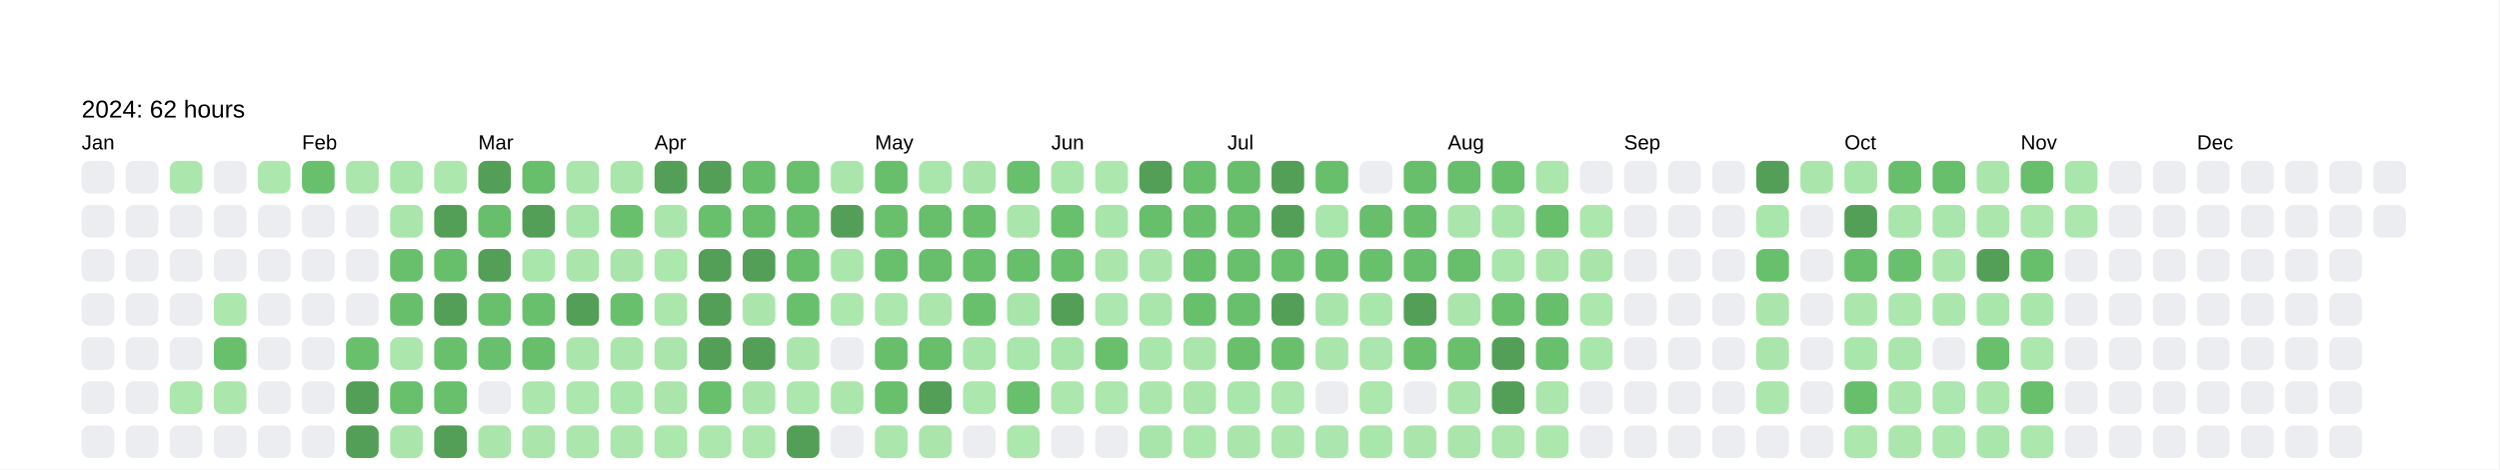
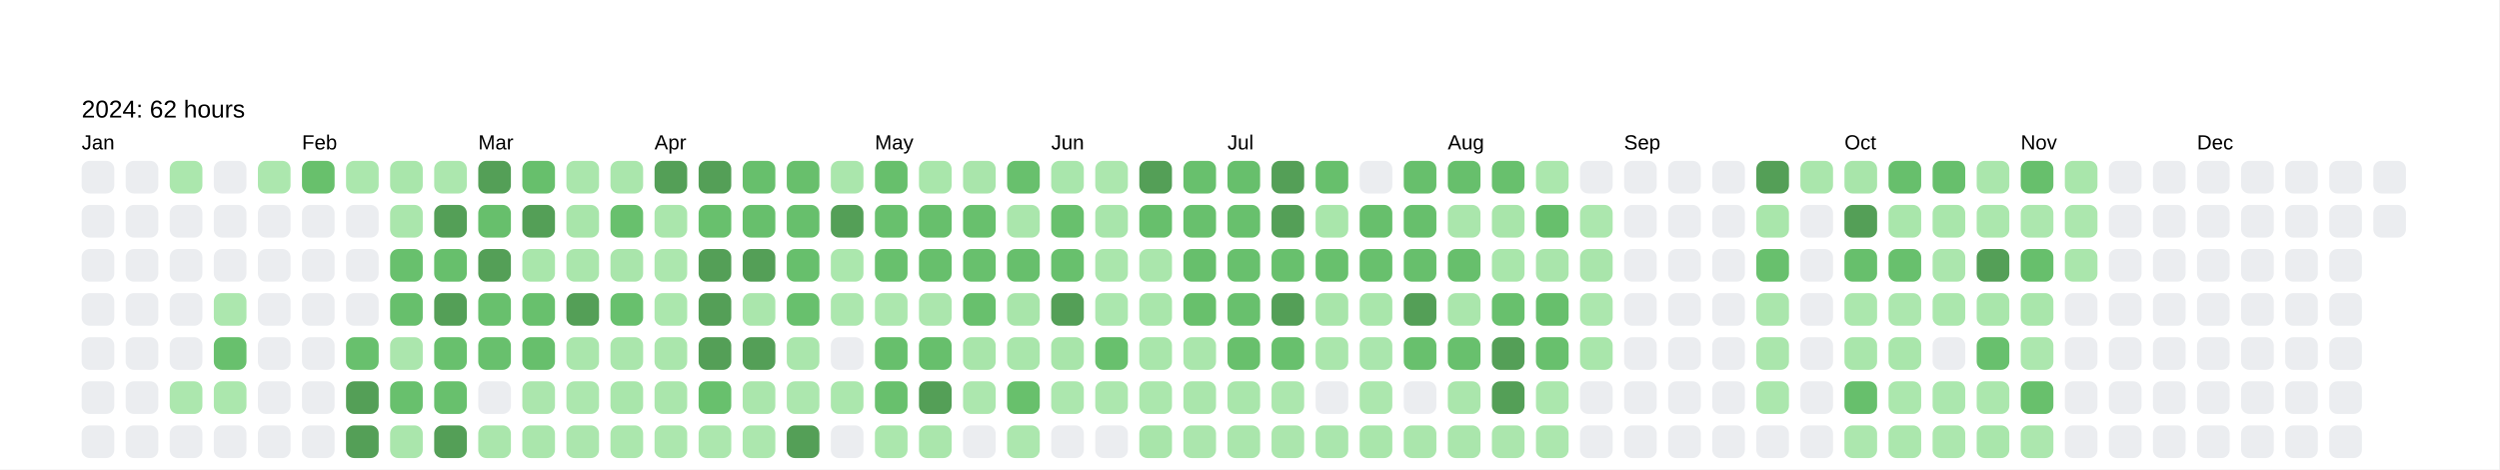
<svg xmlns="http://www.w3.org/2000/svg" baseProfile="full" height="57.5mm" version="1.1" viewBox="0,0,306.2,57.5" width="306.2mm">
  <defs />
  <rect fill="#FFFFFF" height="57.5" width="306.2" x="0" y="0" />
  <text fill="#000000" style="font-size:6px; font-family:Arial; font-weight:bold;" x="10" y="10" />
  <text fill="#000000" style="font-size:3px; font-family:Arial;" x="10" y="14.4">2024: 62 hours</text>
  <text fill="#000000" style="font-size:2.5px; font-family:Arial" x="10" y="18.3">Jan</text>
  <rect fill="#EBEDF0" height="4" rx="1" ry="1" width="4" x="10" y="19.7" />
  <rect fill="#EBEDF0" height="4" rx="1" ry="1" width="4" x="10" y="25.1" />
  <rect fill="#EBEDF0" height="4" rx="1" ry="1" width="4" x="10" y="30.5" />
  <rect fill="#EBEDF0" height="4" rx="1" ry="1" width="4" x="10" y="35.9" />
  <rect fill="#EBEDF0" height="4" rx="1" ry="1" width="4" x="10" y="41.3" />
  <rect fill="#EBEDF0" height="4" rx="1" ry="1" width="4" x="10" y="46.7" />
  <rect fill="#EBEDF0" height="4" rx="1" ry="1" width="4" x="10" y="52.1" />
  <rect fill="#EBEDF0" height="4" rx="1" ry="1" width="4" x="15.4" y="19.7" />
  <rect fill="#EBEDF0" height="4" rx="1" ry="1" width="4" x="15.4" y="25.1" />
  <rect fill="#EBEDF0" height="4" rx="1" ry="1" width="4" x="15.4" y="30.5" />
  <rect fill="#EBEDF0" height="4" rx="1" ry="1" width="4" x="15.4" y="35.9" />
  <rect fill="#EBEDF0" height="4" rx="1" ry="1" width="4" x="15.4" y="41.3" />
  <rect fill="#EBEDF0" height="4" rx="1" ry="1" width="4" x="15.4" y="46.7" />
  <rect fill="#EBEDF0" height="4" rx="1" ry="1" width="4" x="15.4" y="52.1" />
  <rect fill="#abe7ad" height="4" rx="1" ry="1" width="4" x="20.8" y="19.7" />
  <rect fill="#EBEDF0" height="4" rx="1" ry="1" width="4" x="20.8" y="25.1" />
  <rect fill="#EBEDF0" height="4" rx="1" ry="1" width="4" x="20.8" y="30.5" />
  <rect fill="#EBEDF0" height="4" rx="1" ry="1" width="4" x="20.8" y="35.9" />
  <rect fill="#EBEDF0" height="4" rx="1" ry="1" width="4" x="20.8" y="41.3" />
  <rect fill="#ace7ae" height="4" rx="1" ry="1" width="4" x="20.8" y="46.7" />
  <rect fill="#EBEDF0" height="4" rx="1" ry="1" width="4" x="20.8" y="52.1" />
  <rect fill="#EBEDF0" height="4" rx="1" ry="1" width="4" x="26.2" y="19.7" />
  <rect fill="#EBEDF0" height="4" rx="1" ry="1" width="4" x="26.2" y="25.1" />
  <rect fill="#EBEDF0" height="4" rx="1" ry="1" width="4" x="26.2" y="30.5" />
  <rect fill="#ace7ae" height="4" rx="1" ry="1" width="4" x="26.2" y="35.9" />
  <rect fill="#68c06d" height="4" rx="1" ry="1" width="4" x="26.2" y="41.3" />
  <rect fill="#abe7ad" height="4" rx="1" ry="1" width="4" x="26.2" y="46.7" />
  <rect fill="#EBEDF0" height="4" rx="1" ry="1" width="4" x="26.2" y="52.1" />
  <rect fill="#ace7ae" height="4" rx="1" ry="1" width="4" x="31.6" y="19.7" />
  <rect fill="#EBEDF0" height="4" rx="1" ry="1" width="4" x="31.6" y="25.1" />
  <rect fill="#EBEDF0" height="4" rx="1" ry="1" width="4" x="31.6" y="30.5" />
  <rect fill="#EBEDF0" height="4" rx="1" ry="1" width="4" x="31.6" y="35.9" />
  <rect fill="#EBEDF0" height="4" rx="1" ry="1" width="4" x="31.6" y="41.3" />
  <rect fill="#EBEDF0" height="4" rx="1" ry="1" width="4" x="31.6" y="46.7" />
  <rect fill="#EBEDF0" height="4" rx="1" ry="1" width="4" x="31.6" y="52.1" />
  <text fill="#000000" style="font-size:2.5px; font-family:Arial" x="37.0" y="18.3">Feb</text>
  <rect fill="#68c06c" height="4" rx="1" ry="1" width="4" x="37.0" y="19.7" />
  <rect fill="#EBEDF0" height="4" rx="1" ry="1" width="4" x="37.0" y="25.1" />
  <rect fill="#EBEDF0" height="4" rx="1" ry="1" width="4" x="37.0" y="30.5" />
  <rect fill="#EBEDF0" height="4" rx="1" ry="1" width="4" x="37.0" y="35.9" />
  <rect fill="#EBEDF0" height="4" rx="1" ry="1" width="4" x="37.0" y="41.3" />
  <rect fill="#EBEDF0" height="4" rx="1" ry="1" width="4" x="37.0" y="46.7" />
  <rect fill="#EBEDF0" height="4" rx="1" ry="1" width="4" x="37.0" y="52.1" />
  <rect fill="#abe7ad" height="4" rx="1" ry="1" width="4" x="42.4" y="19.7" />
  <rect fill="#EBEDF0" height="4" rx="1" ry="1" width="4" x="42.4" y="25.1" />
  <rect fill="#EBEDF0" height="4" rx="1" ry="1" width="4" x="42.4" y="30.5" />
  <rect fill="#EBEDF0" height="4" rx="1" ry="1" width="4" x="42.4" y="35.9" />
  <rect fill="#68c06d" height="4" rx="1" ry="1" width="4" x="42.4" y="41.3" />
  <rect fill="#549F57" height="4" rx="1" ry="1" width="4" x="42.4" y="46.7" />
  <rect fill="#549F57" height="4" rx="1" ry="1" width="4" x="42.4" y="52.1" />
  <rect fill="#a9e6ab" height="4" rx="1" ry="1" width="4" x="47.8" y="19.7" />
  <rect fill="#aae6ac" height="4" rx="1" ry="1" width="4" x="47.8" y="25.1" />
  <rect fill="#68c06d" height="4" rx="1" ry="1" width="4" x="47.8" y="30.5" />
  <rect fill="#67bf6c" height="4" rx="1" ry="1" width="4" x="47.8" y="35.9" />
  <rect fill="#abe6ad" height="4" rx="1" ry="1" width="4" x="47.8" y="41.3" />
  <rect fill="#68c06d" height="4" rx="1" ry="1" width="4" x="47.8" y="46.7" />
  <rect fill="#aae6ac" height="4" rx="1" ry="1" width="4" x="47.8" y="52.1" />
  <rect fill="#ace7ae" height="4" rx="1" ry="1" width="4" x="53.2" y="19.7" />
  <rect fill="#549F57" height="4" rx="1" ry="1" width="4" x="53.2" y="25.1" />
  <rect fill="#67bf6c" height="4" rx="1" ry="1" width="4" x="53.2" y="30.5" />
  <rect fill="#549F57" height="4" rx="1" ry="1" width="4" x="53.2" y="35.9" />
  <rect fill="#68c06d" height="4" rx="1" ry="1" width="4" x="53.2" y="41.3" />
  <rect fill="#68c06d" height="4" rx="1" ry="1" width="4" x="53.2" y="46.7" />
  <rect fill="#549F57" height="4" rx="1" ry="1" width="4" x="53.2" y="52.1" />
  <text fill="#000000" style="font-size:2.5px; font-family:Arial" x="58.6" y="18.3">Mar</text>
  <rect fill="#549F57" height="4" rx="1" ry="1" width="4" x="58.6" y="19.7" />
  <rect fill="#67bf6c" height="4" rx="1" ry="1" width="4" x="58.6" y="25.1" />
  <rect fill="#549F57" height="4" rx="1" ry="1" width="4" x="58.6" y="30.5" />
  <rect fill="#68c06d" height="4" rx="1" ry="1" width="4" x="58.6" y="35.9" />
  <rect fill="#68c06d" height="4" rx="1" ry="1" width="4" x="58.6" y="41.3" />
  <rect fill="#EBEDF0" height="4" rx="1" ry="1" width="4" x="58.6" y="46.7" />
  <rect fill="#aae6ac" height="4" rx="1" ry="1" width="4" x="58.6" y="52.1" />
  <rect fill="#67bf6c" height="4" rx="1" ry="1" width="4" x="64" y="19.7" />
  <rect fill="#549F57" height="4" rx="1" ry="1" width="4" x="64" y="25.1" />
  <rect fill="#a9e6ab" height="4" rx="1" ry="1" width="4" x="64" y="30.5" />
  <rect fill="#68c06d" height="4" rx="1" ry="1" width="4" x="64" y="35.9" />
  <rect fill="#67bf6c" height="4" rx="1" ry="1" width="4" x="64" y="41.3" />
  <rect fill="#abe6ad" height="4" rx="1" ry="1" width="4" x="64" y="46.7" />
  <rect fill="#aae6ac" height="4" rx="1" ry="1" width="4" x="64" y="52.1" />
  <rect fill="#aae6ac" height="4" rx="1" ry="1" width="4" x="69.4" y="19.7" />
  <rect fill="#a8e5aa" height="4" rx="1" ry="1" width="4" x="69.4" y="25.1" />
  <rect fill="#aae6ac" height="4" rx="1" ry="1" width="4" x="69.4" y="30.5" />
  <rect fill="#549F57" height="4" rx="1" ry="1" width="4" x="69.4" y="35.9" />
  <rect fill="#aae6ac" height="4" rx="1" ry="1" width="4" x="69.4" y="41.3" />
  <rect fill="#ace7ae" height="4" rx="1" ry="1" width="4" x="69.4" y="46.7" />
  <rect fill="#abe6ad" height="4" rx="1" ry="1" width="4" x="69.4" y="52.1" />
  <rect fill="#aae6ac" height="4" rx="1" ry="1" width="4" x="74.8" y="19.7" />
  <rect fill="#68c06d" height="4" rx="1" ry="1" width="4" x="74.8" y="25.1" />
  <rect fill="#a9e5ab" height="4" rx="1" ry="1" width="4" x="74.8" y="30.5" />
  <rect fill="#68c06d" height="4" rx="1" ry="1" width="4" x="74.8" y="35.9" />
  <rect fill="#aae6ac" height="4" rx="1" ry="1" width="4" x="74.8" y="41.3" />
  <rect fill="#a9e6ab" height="4" rx="1" ry="1" width="4" x="74.8" y="46.7" />
  <rect fill="#abe7ad" height="4" rx="1" ry="1" width="4" x="74.8" y="52.1" />
  <text fill="#000000" style="font-size:2.5px; font-family:Arial" x="80.2" y="18.3">Apr</text>
  <rect fill="#549F57" height="4" rx="1" ry="1" width="4" x="80.2" y="19.7" />
  <rect fill="#aae6ac" height="4" rx="1" ry="1" width="4" x="80.2" y="25.1" />
  <rect fill="#ace7ae" height="4" rx="1" ry="1" width="4" x="80.2" y="30.5" />
  <rect fill="#abe7ad" height="4" rx="1" ry="1" width="4" x="80.2" y="35.9" />
  <rect fill="#aae6ac" height="4" rx="1" ry="1" width="4" x="80.2" y="41.3" />
  <rect fill="#aae6ac" height="4" rx="1" ry="1" width="4" x="80.2" y="46.7" />
  <rect fill="#ace7ae" height="4" rx="1" ry="1" width="4" x="80.2" y="52.1" />
  <rect fill="#549F57" height="4" rx="1" ry="1" width="4" x="85.6" y="19.7" />
  <rect fill="#68c06d" height="4" rx="1" ry="1" width="4" x="85.6" y="25.1" />
  <rect fill="#549F57" height="4" rx="1" ry="1" width="4" x="85.6" y="30.5" />
  <rect fill="#549F57" height="4" rx="1" ry="1" width="4" x="85.6" y="35.9" />
  <rect fill="#549F57" height="4" rx="1" ry="1" width="4" x="85.6" y="41.3" />
  <rect fill="#68c06d" height="4" rx="1" ry="1" width="4" x="85.6" y="46.7" />
  <rect fill="#ace7ae" height="4" rx="1" ry="1" width="4" x="85.6" y="52.1" />
  <rect fill="#67bf6c" height="4" rx="1" ry="1" width="4" x="91" y="19.7" />
  <rect fill="#67bf6c" height="4" rx="1" ry="1" width="4" x="91" y="25.1" />
  <rect fill="#549F57" height="4" rx="1" ry="1" width="4" x="91" y="30.5" />
  <rect fill="#aae6ac" height="4" rx="1" ry="1" width="4" x="91" y="35.9" />
  <rect fill="#549F57" height="4" rx="1" ry="1" width="4" x="91" y="41.3" />
  <rect fill="#aae6ac" height="4" rx="1" ry="1" width="4" x="91" y="46.7" />
  <rect fill="#ace7ae" height="4" rx="1" ry="1" width="4" x="91" y="52.1" />
  <rect fill="#68bf6c" height="4" rx="1" ry="1" width="4" x="96.4" y="19.7" />
  <rect fill="#67bf6c" height="4" rx="1" ry="1" width="4" x="96.4" y="25.1" />
  <rect fill="#67bf6c" height="4" rx="1" ry="1" width="4" x="96.4" y="30.5" />
  <rect fill="#68c06d" height="4" rx="1" ry="1" width="4" x="96.4" y="35.9" />
  <rect fill="#aae6ac" height="4" rx="1" ry="1" width="4" x="96.4" y="41.3" />
  <rect fill="#ace7ae" height="4" rx="1" ry="1" width="4" x="96.4" y="46.7" />
  <rect fill="#549F57" height="4" rx="1" ry="1" width="4" x="96.4" y="52.1" />
  <rect fill="#aae6ac" height="4" rx="1" ry="1" width="4" x="101.8" y="19.7" />
  <rect fill="#549F57" height="4" rx="1" ry="1" width="4" x="101.8" y="25.1" />
  <rect fill="#abe7ad" height="4" rx="1" ry="1" width="4" x="101.8" y="30.5" />
  <rect fill="#ace7ae" height="4" rx="1" ry="1" width="4" x="101.8" y="35.9" />
  <rect fill="#EBEDF0" height="4" rx="1" ry="1" width="4" x="101.8" y="41.3" />
  <rect fill="#abe7ad" height="4" rx="1" ry="1" width="4" x="101.8" y="46.7" />
  <rect fill="#EBEDF0" height="4" rx="1" ry="1" width="4" x="101.8" y="52.1" />
  <text fill="#000000" style="font-size:2.5px; font-family:Arial" x="107.2" y="18.3">May</text>
  <rect fill="#67bf6c" height="4" rx="1" ry="1" width="4" x="107.2" y="19.7" />
  <rect fill="#68c06d" height="4" rx="1" ry="1" width="4" x="107.2" y="25.1" />
  <rect fill="#68c06d" height="4" rx="1" ry="1" width="4" x="107.2" y="30.5" />
  <rect fill="#ace7ae" height="4" rx="1" ry="1" width="4" x="107.2" y="35.9" />
  <rect fill="#67bf6c" height="4" rx="1" ry="1" width="4" x="107.2" y="41.3" />
  <rect fill="#68c06d" height="4" rx="1" ry="1" width="4" x="107.2" y="46.7" />
  <rect fill="#abe7ad" height="4" rx="1" ry="1" width="4" x="107.2" y="52.1" />
  <rect fill="#a9e6ab" height="4" rx="1" ry="1" width="4" x="112.6" y="19.7" />
  <rect fill="#67bf6c" height="4" rx="1" ry="1" width="4" x="112.6" y="25.1" />
  <rect fill="#67bf6c" height="4" rx="1" ry="1" width="4" x="112.6" y="30.5" />
  <rect fill="#abe6ad" height="4" rx="1" ry="1" width="4" x="112.6" y="35.9" />
  <rect fill="#67bf6c" height="4" rx="1" ry="1" width="4" x="112.6" y="41.3" />
  <rect fill="#549F57" height="4" rx="1" ry="1" width="4" x="112.6" y="46.7" />
  <rect fill="#aae6ac" height="4" rx="1" ry="1" width="4" x="112.6" y="52.1" />
  <rect fill="#a9e5ab" height="4" rx="1" ry="1" width="4" x="118" y="19.7" />
  <rect fill="#68c06d" height="4" rx="1" ry="1" width="4" x="118" y="25.1" />
  <rect fill="#68c06d" height="4" rx="1" ry="1" width="4" x="118" y="30.5" />
  <rect fill="#68c06d" height="4" rx="1" ry="1" width="4" x="118" y="35.9" />
  <rect fill="#a8e5aa" height="4" rx="1" ry="1" width="4" x="118" y="41.3" />
  <rect fill="#ace7ae" height="4" rx="1" ry="1" width="4" x="118" y="46.7" />
  <rect fill="#EBEDF0" height="4" rx="1" ry="1" width="4" x="118" y="52.1" />
  <rect fill="#68c06d" height="4" rx="1" ry="1" width="4" x="123.4" y="19.7" />
  <rect fill="#aae6ac" height="4" rx="1" ry="1" width="4" x="123.4" y="25.1" />
  <rect fill="#67bf6c" height="4" rx="1" ry="1" width="4" x="123.4" y="30.5" />
  <rect fill="#a8e5aa" height="4" rx="1" ry="1" width="4" x="123.4" y="35.9" />
  <rect fill="#a9e6ab" height="4" rx="1" ry="1" width="4" x="123.4" y="41.3" />
  <rect fill="#68c06c" height="4" rx="1" ry="1" width="4" x="123.4" y="46.7" />
  <rect fill="#ace7ae" height="4" rx="1" ry="1" width="4" x="123.4" y="52.1" />
  <text fill="#000000" style="font-size:2.5px; font-family:Arial" x="128.8" y="18.3">Jun</text>
  <rect fill="#a9e6ac" height="4" rx="1" ry="1" width="4" x="128.8" y="19.7" />
  <rect fill="#68c06d" height="4" rx="1" ry="1" width="4" x="128.8" y="25.1" />
  <rect fill="#68c06d" height="4" rx="1" ry="1" width="4" x="128.8" y="30.5" />
  <rect fill="#549F57" height="4" rx="1" ry="1" width="4" x="128.8" y="35.9" />
  <rect fill="#a8e5aa" height="4" rx="1" ry="1" width="4" x="128.8" y="41.3" />
  <rect fill="#ace7ae" height="4" rx="1" ry="1" width="4" x="128.8" y="46.7" />
  <rect fill="#EBEDF0" height="4" rx="1" ry="1" width="4" x="128.8" y="52.1" />
  <rect fill="#ace7ae" height="4" rx="1" ry="1" width="4" x="134.2" y="19.7" />
  <rect fill="#a8e5ab" height="4" rx="1" ry="1" width="4" x="134.2" y="25.1" />
  <rect fill="#aae6ac" height="4" rx="1" ry="1" width="4" x="134.2" y="30.5" />
  <rect fill="#abe7ae" height="4" rx="1" ry="1" width="4" x="134.2" y="35.9" />
  <rect fill="#68c06d" height="4" rx="1" ry="1" width="4" x="134.2" y="41.3" />
  <rect fill="#ace7ae" height="4" rx="1" ry="1" width="4" x="134.2" y="46.7" />
  <rect fill="#EBEDF0" height="4" rx="1" ry="1" width="4" x="134.2" y="52.1" />
  <rect fill="#549F57" height="4" rx="1" ry="1" width="4" x="139.6" y="19.7" />
  <rect fill="#67bf6c" height="4" rx="1" ry="1" width="4" x="139.6" y="25.1" />
  <rect fill="#aae6ac" height="4" rx="1" ry="1" width="4" x="139.6" y="30.5" />
  <rect fill="#a9e6ab" height="4" rx="1" ry="1" width="4" x="139.6" y="35.9" />
  <rect fill="#a9e6ab" height="4" rx="1" ry="1" width="4" x="139.6" y="41.3" />
  <rect fill="#abe7ad" height="4" rx="1" ry="1" width="4" x="139.6" y="46.7" />
  <rect fill="#a8e5aa" height="4" rx="1" ry="1" width="4" x="139.6" y="52.1" />
  <rect fill="#68c06d" height="4" rx="1" ry="1" width="4" x="145" y="19.7" />
  <rect fill="#68c06d" height="4" rx="1" ry="1" width="4" x="145" y="25.1" />
  <rect fill="#67bf6c" height="4" rx="1" ry="1" width="4" x="145" y="30.5" />
  <rect fill="#68c06c" height="4" rx="1" ry="1" width="4" x="145" y="35.9" />
  <rect fill="#aae6ac" height="4" rx="1" ry="1" width="4" x="145" y="41.3" />
  <rect fill="#aae6ac" height="4" rx="1" ry="1" width="4" x="145" y="46.7" />
  <rect fill="#abe6ad" height="4" rx="1" ry="1" width="4" x="145" y="52.1" />
  <text fill="#000000" style="font-size:2.5px; font-family:Arial" x="150.4" y="18.3">Jul</text>
  <rect fill="#67bf6c" height="4" rx="1" ry="1" width="4" x="150.4" y="19.7" />
  <rect fill="#68c06d" height="4" rx="1" ry="1" width="4" x="150.4" y="25.1" />
  <rect fill="#68c06d" height="4" rx="1" ry="1" width="4" x="150.4" y="30.5" />
  <rect fill="#68c06d" height="4" rx="1" ry="1" width="4" x="150.4" y="35.9" />
  <rect fill="#68c06c" height="4" rx="1" ry="1" width="4" x="150.4" y="41.3" />
  <rect fill="#a9e6ab" height="4" rx="1" ry="1" width="4" x="150.4" y="46.7" />
  <rect fill="#aae6ac" height="4" rx="1" ry="1" width="4" x="150.4" y="52.1" />
  <rect fill="#549F57" height="4" rx="1" ry="1" width="4" x="155.8" y="19.7" />
  <rect fill="#549F57" height="4" rx="1" ry="1" width="4" x="155.8" y="25.1" />
  <rect fill="#68c06d" height="4" rx="1" ry="1" width="4" x="155.8" y="30.5" />
  <rect fill="#549F57" height="4" rx="1" ry="1" width="4" x="155.8" y="35.9" />
  <rect fill="#68c06d" height="4" rx="1" ry="1" width="4" x="155.8" y="41.3" />
  <rect fill="#ace7ae" height="4" rx="1" ry="1" width="4" x="155.8" y="46.7" />
  <rect fill="#abe6ad" height="4" rx="1" ry="1" width="4" x="155.8" y="52.1" />
  <rect fill="#67bf6c" height="4" rx="1" ry="1" width="4" x="161.2" y="19.7" />
  <rect fill="#a9e6ab" height="4" rx="1" ry="1" width="4" x="161.2" y="25.1" />
  <rect fill="#68c06d" height="4" rx="1" ry="1" width="4" x="161.2" y="30.5" />
  <rect fill="#a8e5aa" height="4" rx="1" ry="1" width="4" x="161.2" y="35.9" />
  <rect fill="#aae6ac" height="4" rx="1" ry="1" width="4" x="161.2" y="41.3" />
  <rect fill="#EBEDF0" height="4" rx="1" ry="1" width="4" x="161.2" y="46.7" />
  <rect fill="#aae6ad" height="4" rx="1" ry="1" width="4" x="161.2" y="52.1" />
  <rect fill="#EBEDF0" height="4" rx="1" ry="1" width="4" x="166.6" y="19.7" />
  <rect fill="#67bf6c" height="4" rx="1" ry="1" width="4" x="166.6" y="25.1" />
  <rect fill="#68c06d" height="4" rx="1" ry="1" width="4" x="166.6" y="30.5" />
  <rect fill="#a9e6ab" height="4" rx="1" ry="1" width="4" x="166.6" y="35.9" />
  <rect fill="#aae6ad" height="4" rx="1" ry="1" width="4" x="166.6" y="41.3" />
  <rect fill="#ace7ae" height="4" rx="1" ry="1" width="4" x="166.6" y="46.7" />
  <rect fill="#a9e6ab" height="4" rx="1" ry="1" width="4" x="166.6" y="52.1" />
  <rect fill="#67bf6c" height="4" rx="1" ry="1" width="4" x="172" y="19.7" />
  <rect fill="#67bf6c" height="4" rx="1" ry="1" width="4" x="172" y="25.1" />
  <rect fill="#67bf6c" height="4" rx="1" ry="1" width="4" x="172" y="30.5" />
  <rect fill="#549F57" height="4" rx="1" ry="1" width="4" x="172" y="35.9" />
  <rect fill="#68c06d" height="4" rx="1" ry="1" width="4" x="172" y="41.3" />
  <rect fill="#EBEDF0" height="4" rx="1" ry="1" width="4" x="172" y="46.7" />
  <rect fill="#aae6ac" height="4" rx="1" ry="1" width="4" x="172" y="52.1" />
  <text fill="#000000" style="font-size:2.5px; font-family:Arial" x="177.4" y="18.3">Aug</text>
  <rect fill="#67bf6c" height="4" rx="1" ry="1" width="4" x="177.4" y="19.7" />
  <rect fill="#aae6ac" height="4" rx="1" ry="1" width="4" x="177.4" y="25.1" />
  <rect fill="#67bf6c" height="4" rx="1" ry="1" width="4" x="177.4" y="30.5" />
  <rect fill="#aae6ac" height="4" rx="1" ry="1" width="4" x="177.4" y="35.9" />
  <rect fill="#68c06d" height="4" rx="1" ry="1" width="4" x="177.4" y="41.3" />
  <rect fill="#aae6ac" height="4" rx="1" ry="1" width="4" x="177.4" y="46.7" />
  <rect fill="#aae6ac" height="4" rx="1" ry="1" width="4" x="177.4" y="52.1" />
  <rect fill="#68c06d" height="4" rx="1" ry="1" width="4" x="182.8" y="19.7" />
  <rect fill="#a8e5aa" height="4" rx="1" ry="1" width="4" x="182.8" y="25.1" />
  <rect fill="#a9e6ab" height="4" rx="1" ry="1" width="4" x="182.8" y="30.5" />
  <rect fill="#68c06d" height="4" rx="1" ry="1" width="4" x="182.8" y="35.9" />
  <rect fill="#549F57" height="4" rx="1" ry="1" width="4" x="182.8" y="41.3" />
  <rect fill="#549F57" height="4" rx="1" ry="1" width="4" x="182.8" y="46.7" />
  <rect fill="#abe6ad" height="4" rx="1" ry="1" width="4" x="182.8" y="52.1" />
  <rect fill="#abe7ad" height="4" rx="1" ry="1" width="4" x="188.2" y="19.7" />
  <rect fill="#67bf6c" height="4" rx="1" ry="1" width="4" x="188.2" y="25.1" />
  <rect fill="#a9e5ab" height="4" rx="1" ry="1" width="4" x="188.2" y="30.5" />
  <rect fill="#67bf6c" height="4" rx="1" ry="1" width="4" x="188.2" y="35.9" />
  <rect fill="#68c06d" height="4" rx="1" ry="1" width="4" x="188.2" y="41.3" />
  <rect fill="#abe7ad" height="4" rx="1" ry="1" width="4" x="188.2" y="46.7" />
  <rect fill="#ace7ae" height="4" rx="1" ry="1" width="4" x="188.2" y="52.1" />
  <rect fill="#EBEDF0" height="4" rx="1" ry="1" width="4" x="193.6" y="19.7" />
  <rect fill="#ace7ae" height="4" rx="1" ry="1" width="4" x="193.6" y="25.1" />
  <rect fill="#a9e5ab" height="4" rx="1" ry="1" width="4" x="193.6" y="30.5" />
  <rect fill="#ace7ae" height="4" rx="1" ry="1" width="4" x="193.6" y="35.9" />
  <rect fill="#a9e6ab" height="4" rx="1" ry="1" width="4" x="193.6" y="41.3" />
  <rect fill="#EBEDF0" height="4" rx="1" ry="1" width="4" x="193.6" y="46.7" />
  <rect fill="#EBEDF0" height="4" rx="1" ry="1" width="4" x="193.6" y="52.1" />
  <text fill="#000000" style="font-size:2.5px; font-family:Arial" x="199" y="18.3">Sep</text>
  <rect fill="#EBEDF0" height="4" rx="1" ry="1" width="4" x="199" y="19.7" />
  <rect fill="#EBEDF0" height="4" rx="1" ry="1" width="4" x="199" y="25.1" />
  <rect fill="#EBEDF0" height="4" rx="1" ry="1" width="4" x="199" y="30.5" />
  <rect fill="#EBEDF0" height="4" rx="1" ry="1" width="4" x="199" y="35.9" />
  <rect fill="#EBEDF0" height="4" rx="1" ry="1" width="4" x="199" y="41.3" />
  <rect fill="#EBEDF0" height="4" rx="1" ry="1" width="4" x="199" y="46.7" />
  <rect fill="#EBEDF0" height="4" rx="1" ry="1" width="4" x="199" y="52.1" />
  <rect fill="#EBEDF0" height="4" rx="1" ry="1" width="4" x="204.4" y="19.7" />
  <rect fill="#EBEDF0" height="4" rx="1" ry="1" width="4" x="204.4" y="25.1" />
  <rect fill="#EBEDF0" height="4" rx="1" ry="1" width="4" x="204.4" y="30.5" />
  <rect fill="#EBEDF0" height="4" rx="1" ry="1" width="4" x="204.4" y="35.9" />
  <rect fill="#EBEDF0" height="4" rx="1" ry="1" width="4" x="204.4" y="41.3" />
  <rect fill="#EBEDF0" height="4" rx="1" ry="1" width="4" x="204.4" y="46.7" />
  <rect fill="#EBEDF0" height="4" rx="1" ry="1" width="4" x="204.4" y="52.1" />
  <rect fill="#EBEDF0" height="4" rx="1" ry="1" width="4" x="209.8" y="19.7" />
  <rect fill="#EBEDF0" height="4" rx="1" ry="1" width="4" x="209.8" y="25.1" />
  <rect fill="#EBEDF0" height="4" rx="1" ry="1" width="4" x="209.8" y="30.5" />
  <rect fill="#EBEDF0" height="4" rx="1" ry="1" width="4" x="209.8" y="35.9" />
  <rect fill="#EBEDF0" height="4" rx="1" ry="1" width="4" x="209.8" y="41.3" />
  <rect fill="#EBEDF0" height="4" rx="1" ry="1" width="4" x="209.8" y="46.7" />
  <rect fill="#EBEDF0" height="4" rx="1" ry="1" width="4" x="209.8" y="52.1" />
  <rect fill="#549F57" height="4" rx="1" ry="1" width="4" x="215.2" y="19.7" />
  <rect fill="#a9e6ab" height="4" rx="1" ry="1" width="4" x="215.2" y="25.1" />
  <rect fill="#68c06d" height="4" rx="1" ry="1" width="4" x="215.2" y="30.5" />
  <rect fill="#aae6ac" height="4" rx="1" ry="1" width="4" x="215.2" y="35.9" />
  <rect fill="#aae6ac" height="4" rx="1" ry="1" width="4" x="215.2" y="41.3" />
  <rect fill="#abe7ad" height="4" rx="1" ry="1" width="4" x="215.2" y="46.7" />
  <rect fill="#EBEDF0" height="4" rx="1" ry="1" width="4" x="215.2" y="52.1" />
  <rect fill="#aae6ac" height="4" rx="1" ry="1" width="4" x="220.6" y="19.7" />
  <rect fill="#EBEDF0" height="4" rx="1" ry="1" width="4" x="220.6" y="25.1" />
  <rect fill="#EBEDF0" height="4" rx="1" ry="1" width="4" x="220.6" y="30.5" />
  <rect fill="#EBEDF0" height="4" rx="1" ry="1" width="4" x="220.6" y="35.9" />
  <rect fill="#EBEDF0" height="4" rx="1" ry="1" width="4" x="220.6" y="41.3" />
  <rect fill="#EBEDF0" height="4" rx="1" ry="1" width="4" x="220.6" y="46.7" />
  <rect fill="#EBEDF0" height="4" rx="1" ry="1" width="4" x="220.6" y="52.1" />
  <text fill="#000000" style="font-size:2.5px; font-family:Arial" x="226" y="18.3">Oct</text>
  <rect fill="#a8e5aa" height="4" rx="1" ry="1" width="4" x="226" y="19.7" />
  <rect fill="#549F57" height="4" rx="1" ry="1" width="4" x="226" y="25.1" />
  <rect fill="#67bf6c" height="4" rx="1" ry="1" width="4" x="226" y="30.5" />
  <rect fill="#abe7ad" height="4" rx="1" ry="1" width="4" x="226" y="35.9" />
  <rect fill="#a9e6ab" height="4" rx="1" ry="1" width="4" x="226" y="41.3" />
  <rect fill="#67bf6c" height="4" rx="1" ry="1" width="4" x="226" y="46.7" />
  <rect fill="#ace7ae" height="4" rx="1" ry="1" width="4" x="226" y="52.1" />
  <rect fill="#67bf6c" height="4" rx="1" ry="1" width="4" x="231.4" y="19.7" />
  <rect fill="#a9e6ab" height="4" rx="1" ry="1" width="4" x="231.4" y="25.1" />
  <rect fill="#68c06d" height="4" rx="1" ry="1" width="4" x="231.4" y="30.5" />
  <rect fill="#ace7ae" height="4" rx="1" ry="1" width="4" x="231.4" y="35.9" />
  <rect fill="#a9e6ab" height="4" rx="1" ry="1" width="4" x="231.4" y="41.3" />
  <rect fill="#abe7ad" height="4" rx="1" ry="1" width="4" x="231.4" y="46.7" />
  <rect fill="#abe7ad" height="4" rx="1" ry="1" width="4" x="231.4" y="52.1" />
  <rect fill="#67bf6c" height="4" rx="1" ry="1" width="4" x="236.8" y="19.7" />
  <rect fill="#a9e6ab" height="4" rx="1" ry="1" width="4" x="236.8" y="25.1" />
  <rect fill="#abe6ad" height="4" rx="1" ry="1" width="4" x="236.8" y="30.5" />
  <rect fill="#abe7ad" height="4" rx="1" ry="1" width="4" x="236.8" y="35.9" />
  <rect fill="#EBEDF0" height="4" rx="1" ry="1" width="4" x="236.8" y="41.3" />
  <rect fill="#abe7ae" height="4" rx="1" ry="1" width="4" x="236.8" y="46.7" />
  <rect fill="#ace7ae" height="4" rx="1" ry="1" width="4" x="236.8" y="52.1" />
  <rect fill="#aae6ac" height="4" rx="1" ry="1" width="4" x="242.2" y="19.7" />
  <rect fill="#abe7ad" height="4" rx="1" ry="1" width="4" x="242.2" y="25.1" />
  <rect fill="#549F57" height="4" rx="1" ry="1" width="4" x="242.2" y="30.5" />
  <rect fill="#a9e6ab" height="4" rx="1" ry="1" width="4" x="242.2" y="35.9" />
  <rect fill="#68c06d" height="4" rx="1" ry="1" width="4" x="242.2" y="41.3" />
  <rect fill="#abe7ad" height="4" rx="1" ry="1" width="4" x="242.2" y="46.7" />
  <rect fill="#a9e6ab" height="4" rx="1" ry="1" width="4" x="242.2" y="52.1" />
  <text fill="#000000" style="font-size:2.5px; font-family:Arial" x="247.6" y="18.3">Nov</text>
  <rect fill="#67bf6c" height="4" rx="1" ry="1" width="4" x="247.6" y="19.7" />
  <rect fill="#ace7ae" height="4" rx="1" ry="1" width="4" x="247.6" y="25.1" />
  <rect fill="#67bf6c" height="4" rx="1" ry="1" width="4" x="247.6" y="30.5" />
  <rect fill="#a9e6ab" height="4" rx="1" ry="1" width="4" x="247.6" y="35.9" />
  <rect fill="#ace7ae" height="4" rx="1" ry="1" width="4" x="247.6" y="41.3" />
  <rect fill="#68c06c" height="4" rx="1" ry="1" width="4" x="247.6" y="46.7" />
  <rect fill="#ace7ae" height="4" rx="1" ry="1" width="4" x="247.6" y="52.1" />
  <rect fill="#a9e6ab" height="4" rx="1" ry="1" width="4" x="253" y="19.7" />
  <rect fill="#ace7ae" height="4" rx="1" ry="1" width="4" x="253" y="25.1" />
-   <rect fill="#EBEDF0" height="4" rx="1" ry="1" width="4" x="253" y="30.5" />
+   <rect fill="#aae6ac" height="4" rx="1" ry="1" width="4" x="253" y="30.5" />
  <rect fill="#EBEDF0" height="4" rx="1" ry="1" width="4" x="253" y="35.9" />
  <rect fill="#EBEDF0" height="4" rx="1" ry="1" width="4" x="253" y="41.3" />
  <rect fill="#EBEDF0" height="4" rx="1" ry="1" width="4" x="253" y="46.7" />
  <rect fill="#EBEDF0" height="4" rx="1" ry="1" width="4" x="253" y="52.1" />
  <rect fill="#EBEDF0" height="4" rx="1" ry="1" width="4" x="258.4" y="19.7" />
  <rect fill="#EBEDF0" height="4" rx="1" ry="1" width="4" x="258.4" y="25.1" />
  <rect fill="#EBEDF0" height="4" rx="1" ry="1" width="4" x="258.4" y="30.5" />
  <rect fill="#EBEDF0" height="4" rx="1" ry="1" width="4" x="258.4" y="35.9" />
  <rect fill="#EBEDF0" height="4" rx="1" ry="1" width="4" x="258.4" y="41.3" />
  <rect fill="#EBEDF0" height="4" rx="1" ry="1" width="4" x="258.4" y="46.7" />
  <rect fill="#EBEDF0" height="4" rx="1" ry="1" width="4" x="258.4" y="52.1" />
  <rect fill="#EBEDF0" height="4" rx="1" ry="1" width="4" x="263.8" y="19.7" />
  <rect fill="#EBEDF0" height="4" rx="1" ry="1" width="4" x="263.8" y="25.1" />
  <rect fill="#EBEDF0" height="4" rx="1" ry="1" width="4" x="263.8" y="30.5" />
  <rect fill="#EBEDF0" height="4" rx="1" ry="1" width="4" x="263.8" y="35.9" />
  <rect fill="#EBEDF0" height="4" rx="1" ry="1" width="4" x="263.8" y="41.3" />
  <rect fill="#EBEDF0" height="4" rx="1" ry="1" width="4" x="263.8" y="46.7" />
  <rect fill="#EBEDF0" height="4" rx="1" ry="1" width="4" x="263.8" y="52.1" />
  <text fill="#000000" style="font-size:2.5px; font-family:Arial" x="269.2" y="18.3">Dec</text>
  <rect fill="#EBEDF0" height="4" rx="1" ry="1" width="4" x="269.2" y="19.7" />
  <rect fill="#EBEDF0" height="4" rx="1" ry="1" width="4" x="269.2" y="25.1" />
  <rect fill="#EBEDF0" height="4" rx="1" ry="1" width="4" x="269.2" y="30.5" />
  <rect fill="#EBEDF0" height="4" rx="1" ry="1" width="4" x="269.2" y="35.9" />
  <rect fill="#EBEDF0" height="4" rx="1" ry="1" width="4" x="269.2" y="41.3" />
  <rect fill="#EBEDF0" height="4" rx="1" ry="1" width="4" x="269.2" y="46.7" />
  <rect fill="#EBEDF0" height="4" rx="1" ry="1" width="4" x="269.2" y="52.1" />
  <rect fill="#EBEDF0" height="4" rx="1" ry="1" width="4" x="274.6" y="19.7" />
  <rect fill="#EBEDF0" height="4" rx="1" ry="1" width="4" x="274.6" y="25.1" />
  <rect fill="#EBEDF0" height="4" rx="1" ry="1" width="4" x="274.6" y="30.5" />
  <rect fill="#EBEDF0" height="4" rx="1" ry="1" width="4" x="274.6" y="35.9" />
  <rect fill="#EBEDF0" height="4" rx="1" ry="1" width="4" x="274.6" y="41.3" />
  <rect fill="#EBEDF0" height="4" rx="1" ry="1" width="4" x="274.6" y="46.7" />
  <rect fill="#EBEDF0" height="4" rx="1" ry="1" width="4" x="274.6" y="52.1" />
  <rect fill="#EBEDF0" height="4" rx="1" ry="1" width="4" x="280" y="19.7" />
  <rect fill="#EBEDF0" height="4" rx="1" ry="1" width="4" x="280" y="25.1" />
  <rect fill="#EBEDF0" height="4" rx="1" ry="1" width="4" x="280" y="30.5" />
  <rect fill="#EBEDF0" height="4" rx="1" ry="1" width="4" x="280" y="35.9" />
  <rect fill="#EBEDF0" height="4" rx="1" ry="1" width="4" x="280" y="41.3" />
  <rect fill="#EBEDF0" height="4" rx="1" ry="1" width="4" x="280" y="46.7" />
  <rect fill="#EBEDF0" height="4" rx="1" ry="1" width="4" x="280" y="52.1" />
  <rect fill="#EBEDF0" height="4" rx="1" ry="1" width="4" x="285.4" y="19.7" />
  <rect fill="#EBEDF0" height="4" rx="1" ry="1" width="4" x="285.4" y="25.1" />
  <rect fill="#EBEDF0" height="4" rx="1" ry="1" width="4" x="285.4" y="30.5" />
  <rect fill="#EBEDF0" height="4" rx="1" ry="1" width="4" x="285.4" y="35.9" />
  <rect fill="#EBEDF0" height="4" rx="1" ry="1" width="4" x="285.4" y="41.3" />
  <rect fill="#EBEDF0" height="4" rx="1" ry="1" width="4" x="285.4" y="46.7" />
  <rect fill="#EBEDF0" height="4" rx="1" ry="1" width="4" x="285.4" y="52.1" />
  <rect fill="#EBEDF0" height="4" rx="1" ry="1" width="4" x="290.8" y="19.7" />
  <rect fill="#EBEDF0" height="4" rx="1" ry="1" width="4" x="290.8" y="25.1" />
</svg>
